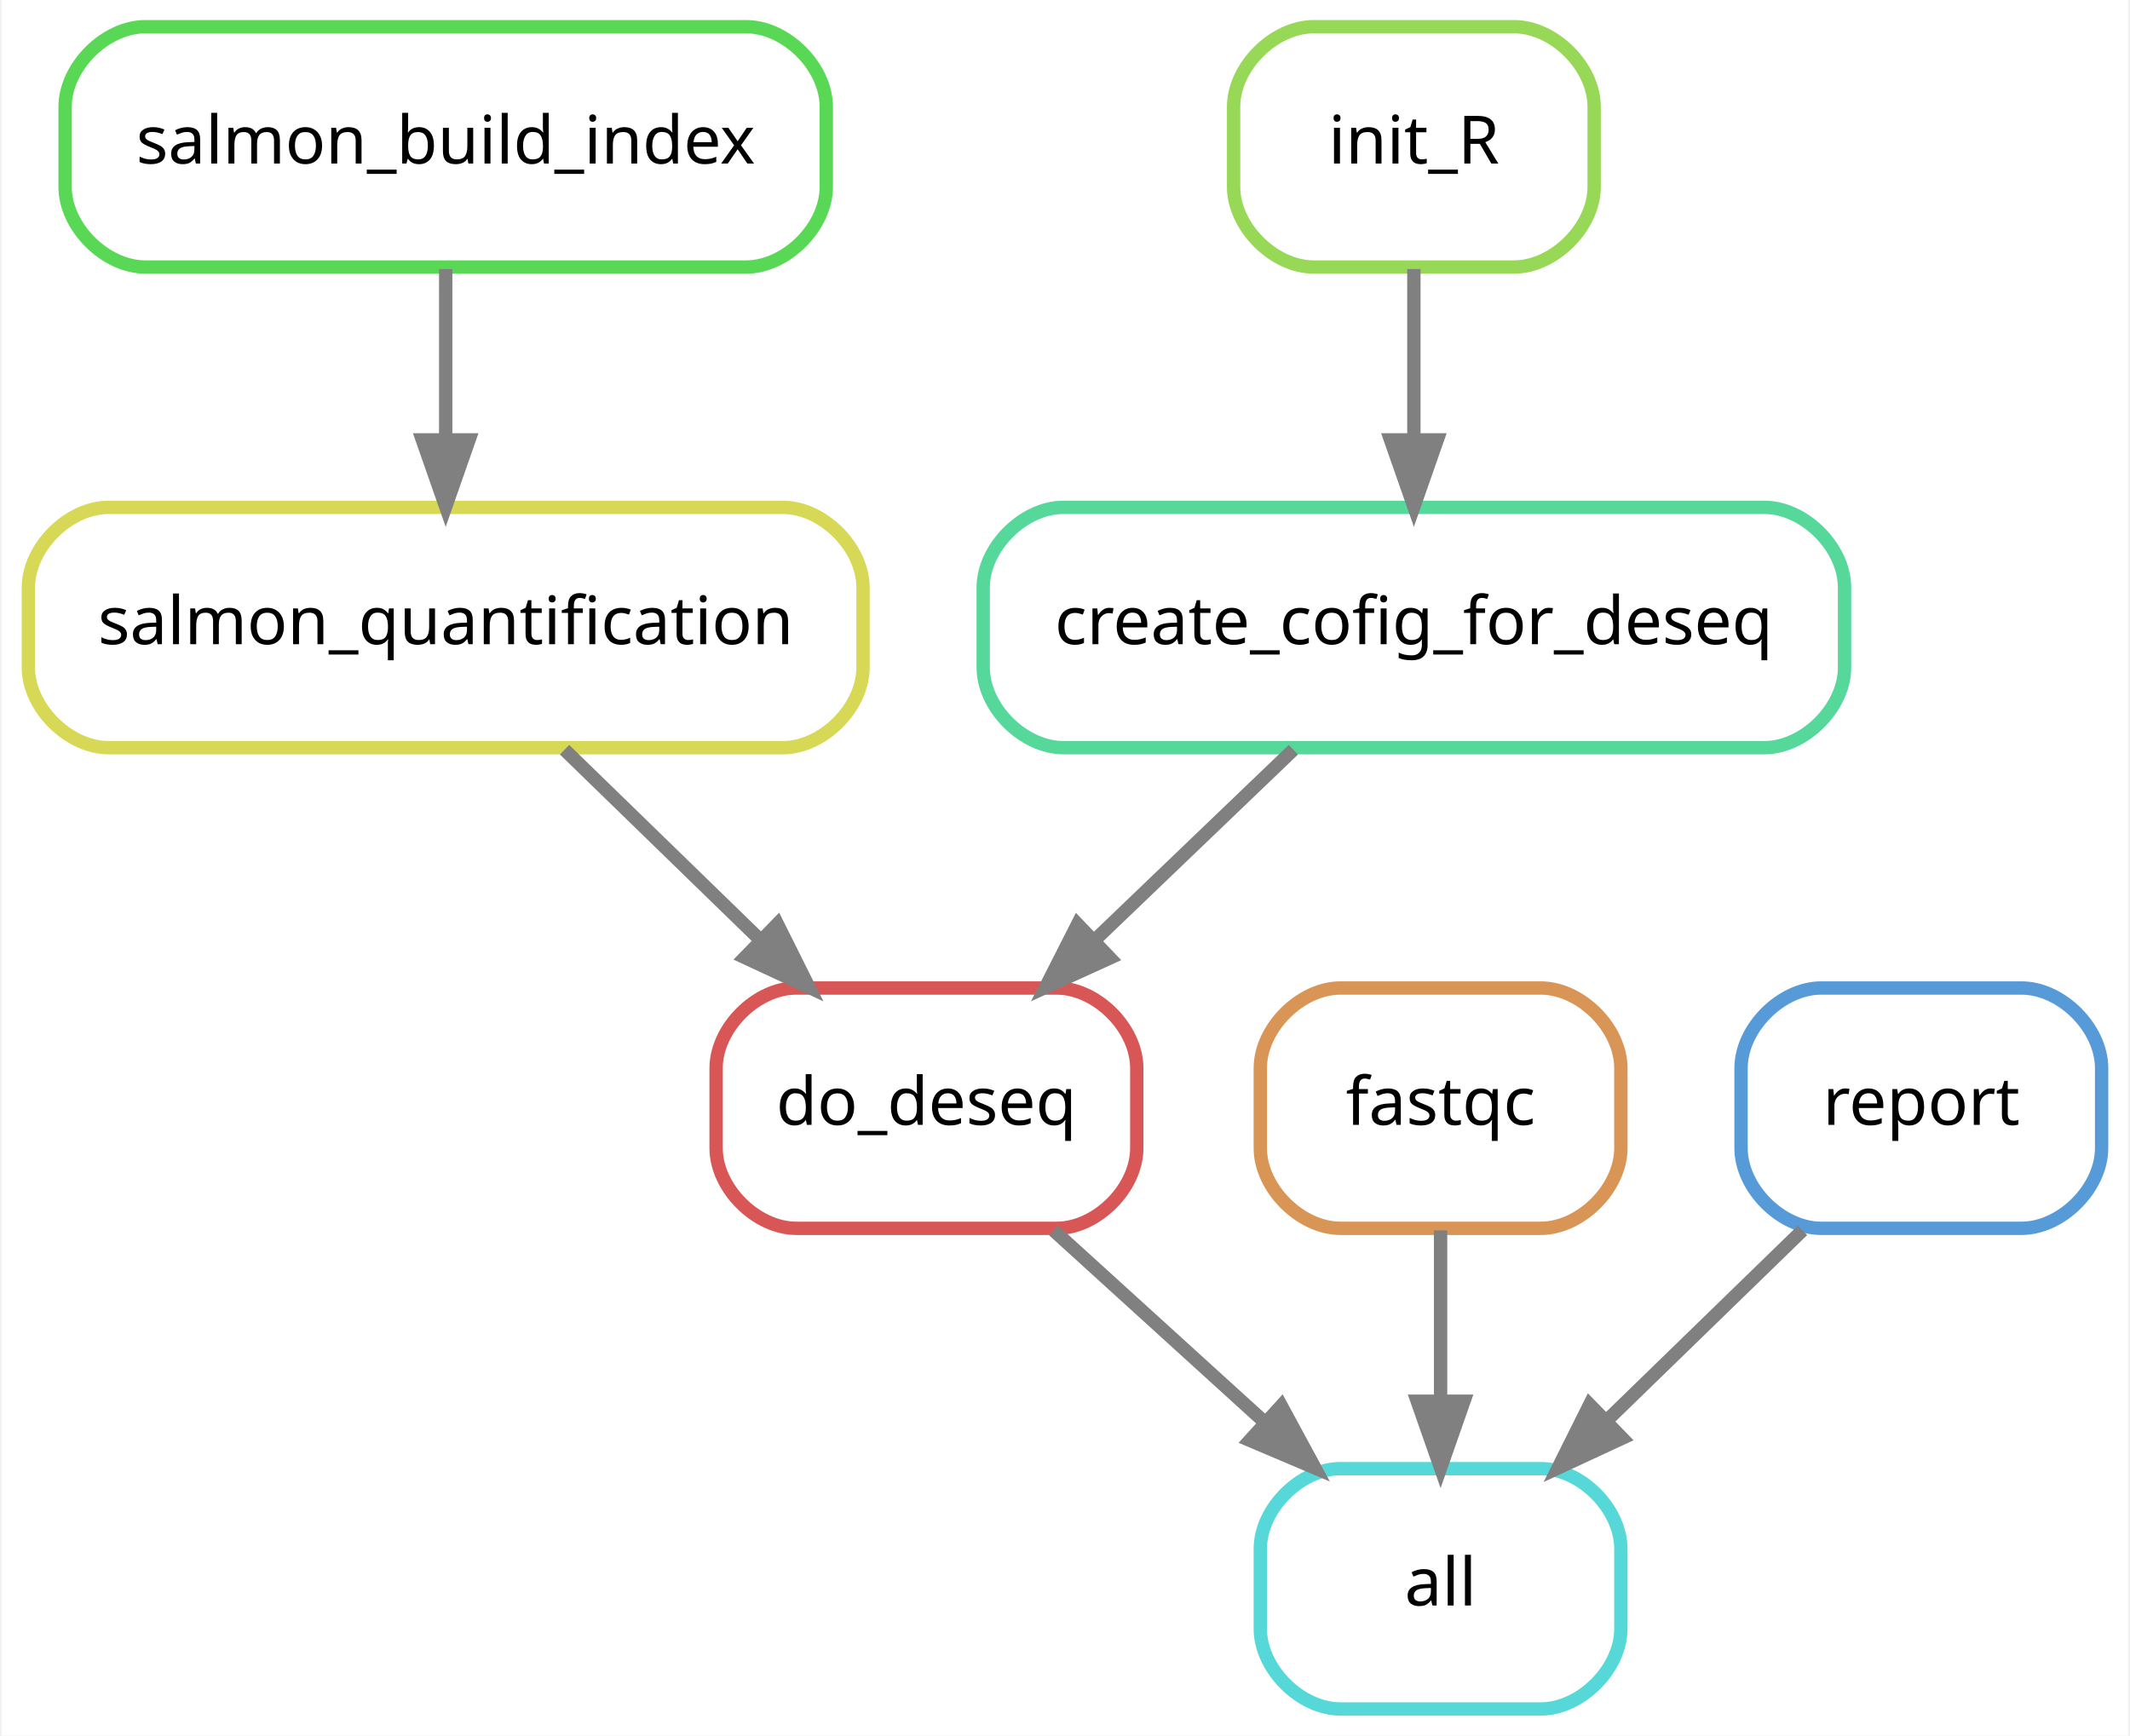
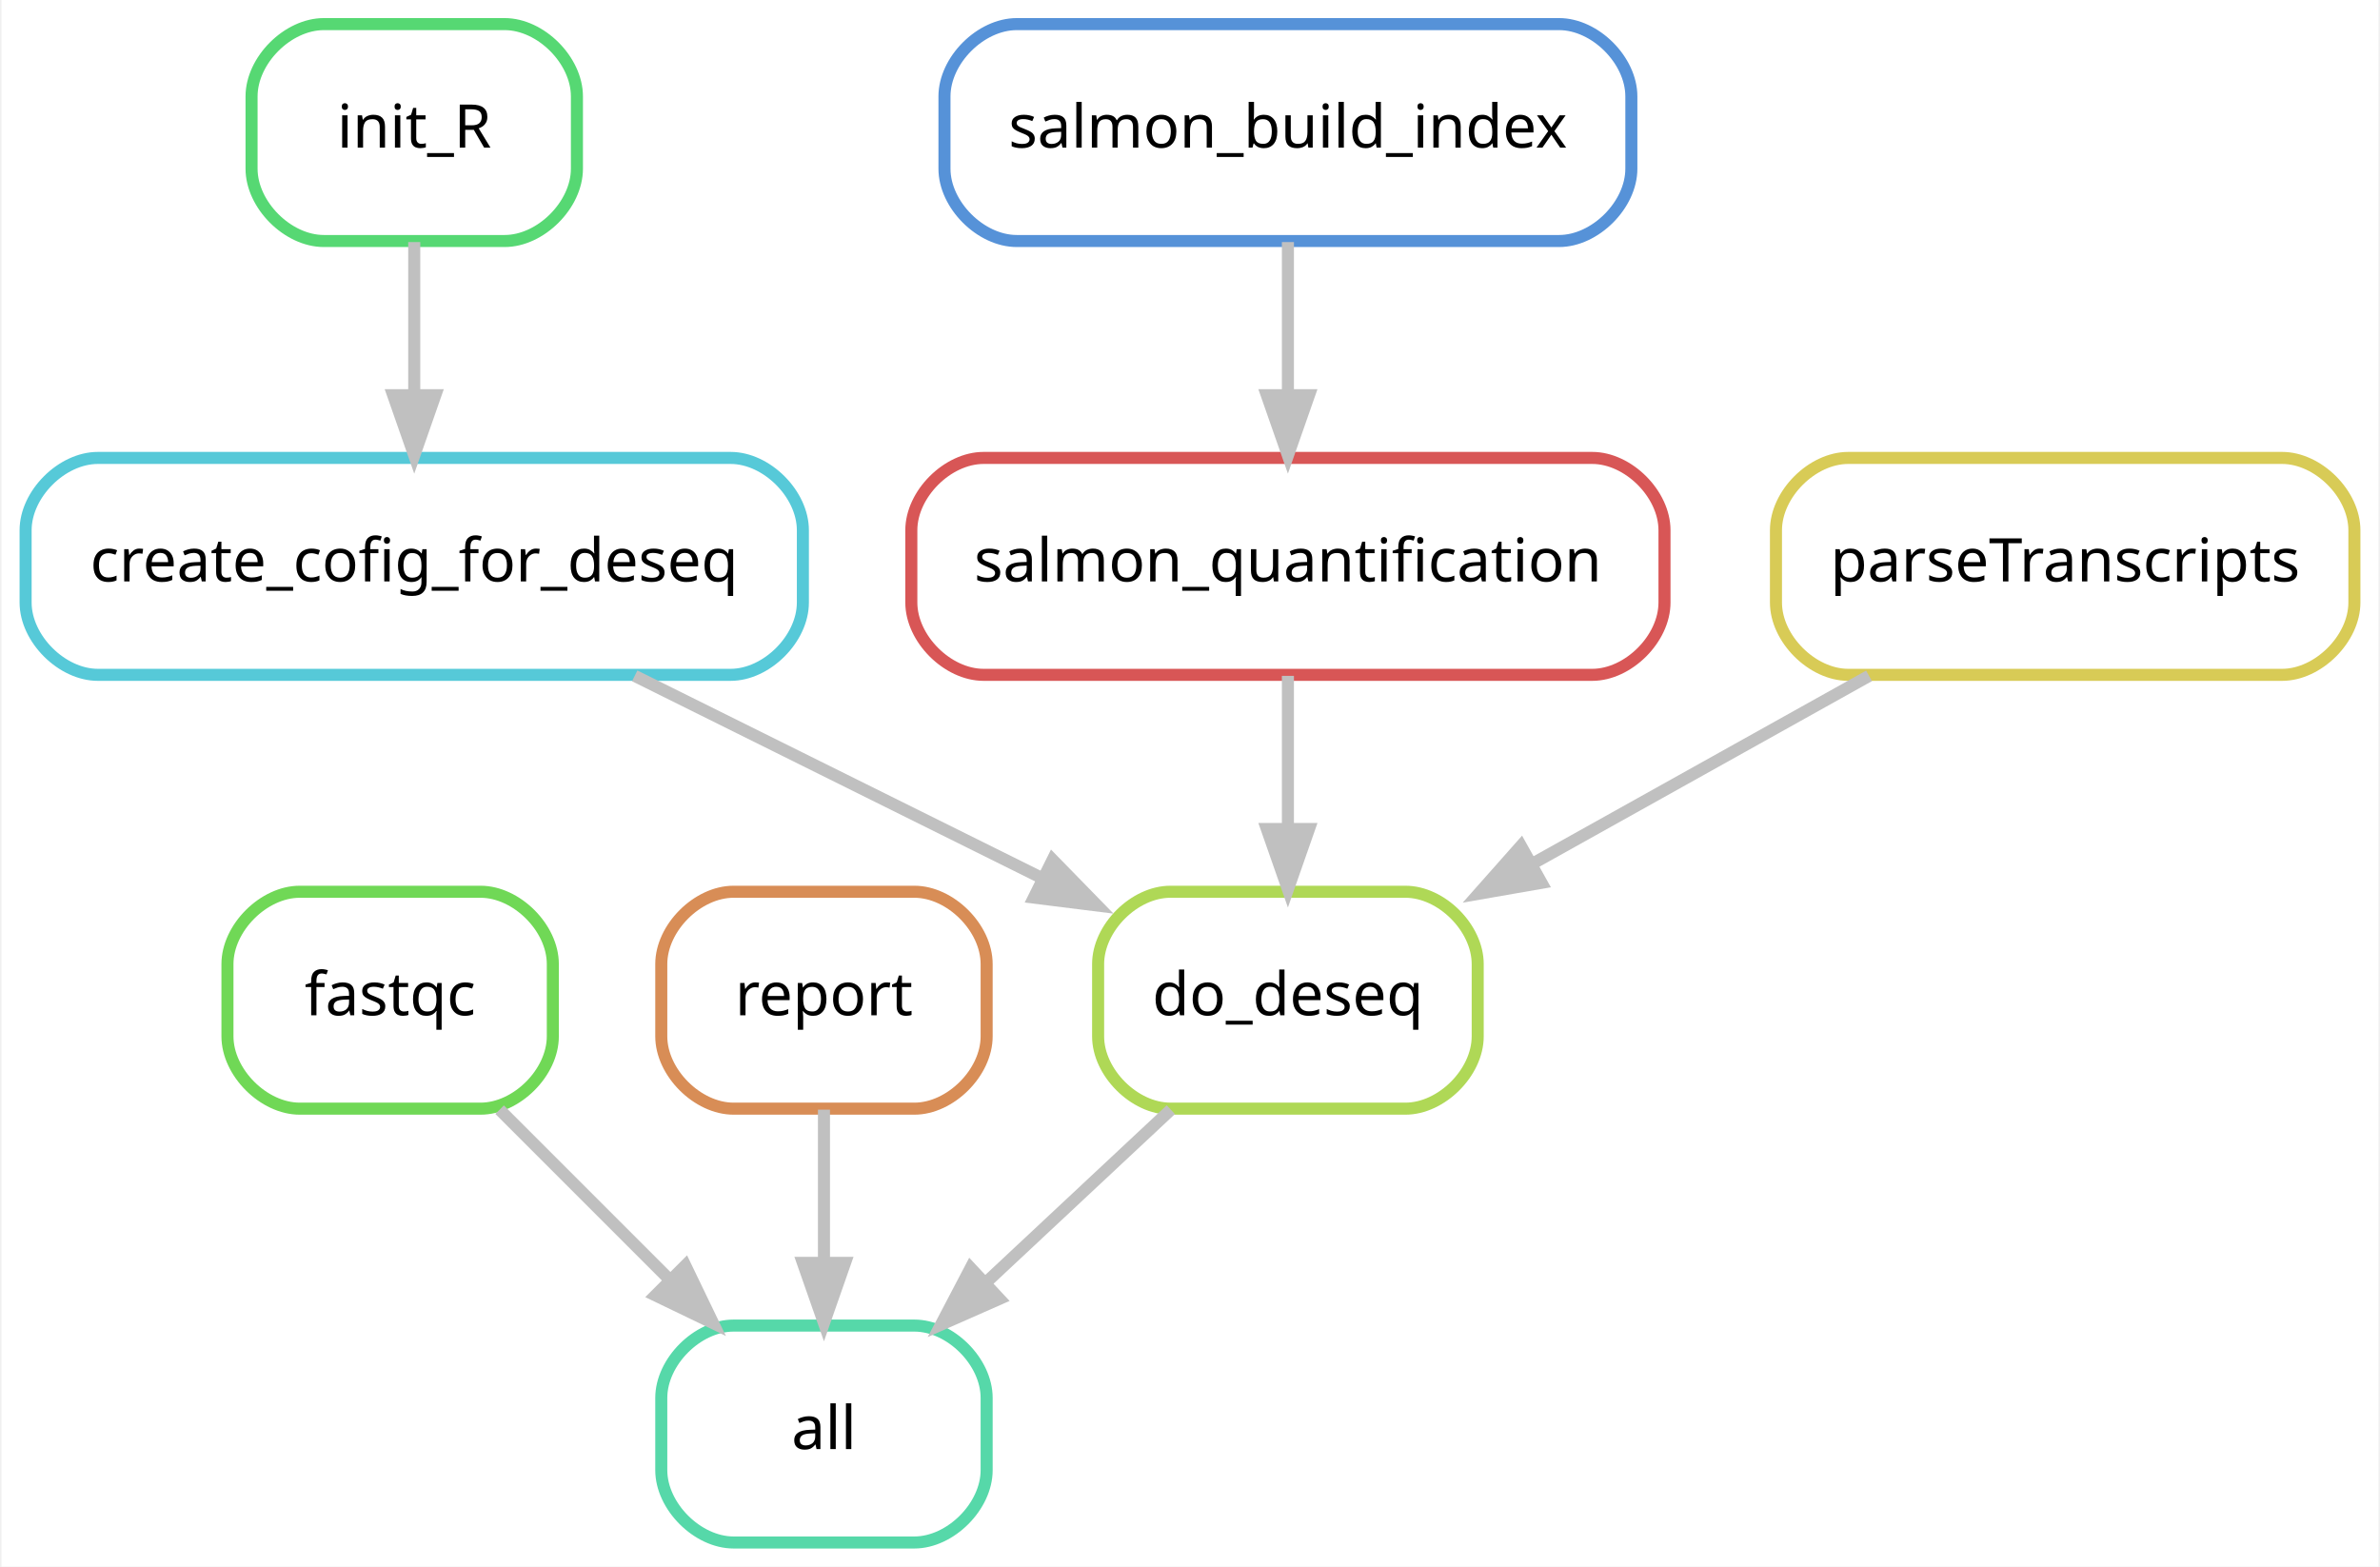
- <svg xmlns="http://www.w3.org/2000/svg" width="319pt" height="260pt" viewBox="0.00 0.00 318.50 260.00">
+ <svg xmlns="http://www.w3.org/2000/svg" width="395pt" height="260pt" viewBox="0.00 0.00 394.50 260.00">
  <g id="graph0" class="graph" transform="scale(1 1) rotate(0) translate(4 256)">
-     <polygon fill="white" stroke="none" points="-4,4 -4,-256 314.5,-256 314.5,4 -4,4" />
+     <polygon fill="#ffffff" stroke="transparent" points="-4,4 -4,-256 390.5,-256 390.5,4 -4,4" />
    <g id="node1" class="node">
-       <path fill="none" stroke="#56d8d8" stroke-width="2" d="M226.5,-36C226.5,-36 196.5,-36 196.5,-36 190.5,-36 184.5,-30 184.5,-24 184.5,-24 184.5,-12 184.5,-12 184.5,-6 190.5,-0 196.5,-0 196.5,-0 226.5,-0 226.5,-0 232.5,-0 238.5,-6 238.5,-12 238.5,-12 238.5,-24 238.5,-24 238.5,-30 232.5,-36 226.5,-36" />
-       <text text-anchor="middle" x="211.5" y="-15.5" font-family="sans" font-size="10.00">all</text>
+       <path fill="none" stroke="#56d8a9" stroke-width="2" d="M147.5,-36C147.5,-36 117.5,-36 117.5,-36 111.5,-36 105.5,-30 105.5,-24 105.5,-24 105.5,-12 105.5,-12 105.5,-6 111.5,0 117.5,0 117.5,0 147.5,0 147.5,0 153.5,0 159.5,-6 159.5,-12 159.5,-12 159.5,-24 159.5,-24 159.5,-30 153.5,-36 147.5,-36" />
+       <text text-anchor="middle" x="132.5" y="-15.5" font-family="sans" font-size="10.00" fill="#000000">all</text>
    </g>
    <g id="node2" class="node">
-       <path fill="none" stroke="#d85656" stroke-width="2" d="M154,-108C154,-108 115,-108 115,-108 109,-108 103,-102 103,-96 103,-96 103,-84 103,-84 103,-78 109,-72 115,-72 115,-72 154,-72 154,-72 160,-72 166,-78 166,-84 166,-84 166,-96 166,-96 166,-102 160,-108 154,-108" />
-       <text text-anchor="middle" x="134.5" y="-87.5" font-family="sans" font-size="10.00">do_deseq</text>
+       <path fill="none" stroke="#70d856" stroke-width="2" d="M75.5,-108C75.5,-108 45.5,-108 45.5,-108 39.5,-108 33.5,-102 33.5,-96 33.5,-96 33.5,-84 33.5,-84 33.5,-78 39.5,-72 45.5,-72 45.5,-72 75.5,-72 75.5,-72 81.5,-72 87.5,-78 87.5,-84 87.5,-84 87.5,-96 87.5,-96 87.5,-102 81.5,-108 75.5,-108" />
+       <text text-anchor="middle" x="60.5" y="-87.5" font-family="sans" font-size="10.00" fill="#000000">fastqc</text>
+     </g>
+     <g id="edge3" class="edge">
+       <path fill="none" stroke="#c0c0c0" stroke-width="2" d="M78.669,-71.831C87.215,-63.285 97.556,-52.944 106.88,-43.62" />
+       <polygon fill="#c0c0c0" stroke="#c0c0c0" stroke-width="2" points="109.49,-45.959 114.087,-36.413 104.541,-41.01 109.49,-45.959" />
+     </g>
+     <g id="node3" class="node">
+       <path fill="none" stroke="#d88d56" stroke-width="2" d="M147.5,-108C147.5,-108 117.5,-108 117.5,-108 111.5,-108 105.5,-102 105.5,-96 105.5,-96 105.5,-84 105.5,-84 105.5,-78 111.5,-72 117.5,-72 117.5,-72 147.5,-72 147.5,-72 153.5,-72 159.5,-78 159.5,-84 159.5,-84 159.5,-96 159.5,-96 159.5,-102 153.5,-108 147.5,-108" />
+       <text text-anchor="middle" x="132.5" y="-87.5" font-family="sans" font-size="10.00" fill="#000000">report</text>
+     </g>
+     <g id="edge2" class="edge">
+       <path fill="none" stroke="#c0c0c0" stroke-width="2" d="M132.5,-71.831C132.5,-64.131 132.5,-54.974 132.5,-46.417" />
+       <polygon fill="#c0c0c0" stroke="#c0c0c0" stroke-width="2" points="136,-46.413 132.5,-36.413 129,-46.413 136,-46.413" />
+     </g>
+     <g id="node4" class="node">
+       <path fill="none" stroke="#afd856" stroke-width="2" d="M229,-108C229,-108 190,-108 190,-108 184,-108 178,-102 178,-96 178,-96 178,-84 178,-84 178,-78 184,-72 190,-72 190,-72 229,-72 229,-72 235,-72 241,-78 241,-84 241,-84 241,-96 241,-96 241,-102 235,-108 229,-108" />
+       <text text-anchor="middle" x="209.5" y="-87.5" font-family="sans" font-size="10.00" fill="#000000">do_deseq</text>
    </g>
    <g id="edge1" class="edge">
-       <path fill="none" stroke="grey" stroke-width="2" d="M153.534,-71.697C163.045,-63.05 174.707,-52.449 185.07,-43.027" />
-       <polygon fill="grey" stroke="grey" stroke-width="2" points="187.64,-45.421 192.685,-36.104 182.931,-40.241 187.64,-45.421" />
-     </g>
-     <g id="node3" class="node">
-       <path fill="none" stroke="#d89556" stroke-width="2" d="M226.5,-108C226.5,-108 196.5,-108 196.5,-108 190.5,-108 184.5,-102 184.5,-96 184.5,-96 184.5,-84 184.5,-84 184.5,-78 190.5,-72 196.5,-72 196.5,-72 226.5,-72 226.5,-72 232.5,-72 238.5,-78 238.5,-84 238.5,-84 238.5,-96 238.5,-96 238.5,-102 232.5,-108 226.5,-108" />
-       <text text-anchor="middle" x="211.5" y="-87.5" font-family="sans" font-size="10.00">fastqc</text>
-     </g>
-     <g id="edge2" class="edge">
-       <path fill="none" stroke="grey" stroke-width="2" d="M211.5,-71.697C211.5,-63.983 211.5,-54.712 211.5,-46.112" />
-       <polygon fill="grey" stroke="grey" stroke-width="2" points="215,-46.104 211.5,-36.104 208,-46.104 215,-46.104" />
-     </g>
-     <g id="node4" class="node">
-       <path fill="none" stroke="#569ad8" stroke-width="2" d="M298.5,-108C298.5,-108 268.5,-108 268.5,-108 262.5,-108 256.5,-102 256.5,-96 256.5,-96 256.5,-84 256.5,-84 256.5,-78 262.5,-72 268.5,-72 268.5,-72 298.5,-72 298.5,-72 304.5,-72 310.5,-78 310.5,-84 310.5,-84 310.5,-96 310.5,-96 310.5,-102 304.5,-108 298.5,-108" />
-       <text text-anchor="middle" x="283.5" y="-87.5" font-family="sans" font-size="10.00">report</text>
-     </g>
-     <g id="edge3" class="edge">
-       <path fill="none" stroke="grey" stroke-width="2" d="M265.702,-71.697C256.896,-63.135 246.118,-52.656 236.499,-43.304" />
-       <polygon fill="grey" stroke="grey" stroke-width="2" points="238.703,-40.566 229.093,-36.104 233.823,-45.585 238.703,-40.566" />
+       <path fill="none" stroke="#c0c0c0" stroke-width="2" d="M190.07,-71.831C180.768,-63.134 169.48,-52.578 159.371,-43.127" />
+       <polygon fill="#c0c0c0" stroke="#c0c0c0" stroke-width="2" points="161.619,-40.436 151.924,-36.163 156.838,-45.549 161.619,-40.436" />
    </g>
    <g id="node5" class="node">
-       <path fill="none" stroke="#d6d856" stroke-width="2" d="M113,-180C113,-180 12,-180 12,-180 6,-180 7.10543e-15,-174 7.10543e-15,-168 7.10543e-15,-168 7.10543e-15,-156 7.10543e-15,-156 7.10543e-15,-150 6,-144 12,-144 12,-144 113,-144 113,-144 119,-144 125,-150 125,-156 125,-156 125,-168 125,-168 125,-174 119,-180 113,-180" />
-       <text text-anchor="middle" x="62.5" y="-159.5" font-family="sans" font-size="10.00">salmon_quantification</text>
+       <path fill="none" stroke="#56c9d8" stroke-width="2" d="M117,-180C117,-180 12,-180 12,-180 6,-180 0,-174 0,-168 0,-168 0,-156 0,-156 0,-150 6,-144 12,-144 12,-144 117,-144 117,-144 123,-144 129,-150 129,-156 129,-156 129,-168 129,-168 129,-174 123,-180 117,-180" />
+       <text text-anchor="middle" x="64.5" y="-159.5" font-family="sans" font-size="10.00" fill="#000000">create_cofig_for_deseq</text>
+     </g>
+     <g id="edge6" class="edge">
+       <path fill="none" stroke="#c0c0c0" stroke-width="2" d="M101.09,-143.831C121.699,-133.598 147.487,-120.793 168.741,-110.239" />
+       <polygon fill="#c0c0c0" stroke="#c0c0c0" stroke-width="2" points="170.447,-113.3 177.847,-105.717 167.334,-107.03 170.447,-113.3" />
+     </g>
+     <g id="node6" class="node">
+       <path fill="none" stroke="#d85656" stroke-width="2" d="M260,-180C260,-180 159,-180 159,-180 153,-180 147,-174 147,-168 147,-168 147,-156 147,-156 147,-150 153,-144 159,-144 159,-144 260,-144 260,-144 266,-144 272,-150 272,-156 272,-156 272,-168 272,-168 272,-174 266,-180 260,-180" />
+       <text text-anchor="middle" x="209.5" y="-159.5" font-family="sans" font-size="10.00" fill="#000000">salmon_quantification</text>
+     </g>
+     <g id="edge4" class="edge">
+       <path fill="none" stroke="#c0c0c0" stroke-width="2" d="M209.5,-143.831C209.5,-136.131 209.5,-126.974 209.5,-118.417" />
+       <polygon fill="#c0c0c0" stroke="#c0c0c0" stroke-width="2" points="213,-118.413 209.5,-108.413 206,-118.413 213,-118.413" />
+     </g>
+     <g id="node7" class="node">
+       <path fill="none" stroke="#d8cb56" stroke-width="2" d="M374.5,-180C374.5,-180 302.5,-180 302.5,-180 296.5,-180 290.5,-174 290.5,-168 290.5,-168 290.5,-156 290.5,-156 290.5,-150 296.5,-144 302.5,-144 302.5,-144 374.5,-144 374.5,-144 380.5,-144 386.5,-150 386.5,-156 386.5,-156 386.5,-168 386.5,-168 386.5,-174 380.5,-180 374.5,-180" />
+       <text text-anchor="middle" x="338.5" y="-159.5" font-family="sans" font-size="10.00" fill="#000000">parseTranscripts</text>
    </g>
    <g id="edge5" class="edge">
-       <path fill="none" stroke="grey" stroke-width="2" d="M80.298,-143.697C89.104,-135.135 99.882,-124.656 109.501,-115.304" />
-       <polygon fill="grey" stroke="grey" stroke-width="2" points="112.177,-117.585 116.907,-108.104 107.297,-112.566 112.177,-117.585" />
-     </g>
-     <g id="node6" class="node">
-       <path fill="none" stroke="#56d89a" stroke-width="2" d="M260,-180C260,-180 155,-180 155,-180 149,-180 143,-174 143,-168 143,-168 143,-156 143,-156 143,-150 149,-144 155,-144 155,-144 260,-144 260,-144 266,-144 272,-150 272,-156 272,-156 272,-168 272,-168 272,-174 266,-180 260,-180" />
-       <text text-anchor="middle" x="207.5" y="-159.5" font-family="sans" font-size="10.00">create_cofig_for_deseq</text>
-     </g>
-     <g id="edge4" class="edge">
-       <path fill="none" stroke="grey" stroke-width="2" d="M189.455,-143.697C180.438,-135.05 169.382,-124.449 159.557,-115.027" />
-       <polygon fill="grey" stroke="grey" stroke-width="2" points="161.978,-112.499 152.337,-108.104 157.133,-117.552 161.978,-112.499" />
-     </g>
-     <g id="node7" class="node">
-       <path fill="none" stroke="#59d856" stroke-width="2" d="M107.5,-252C107.5,-252 17.5,-252 17.5,-252 11.5,-252 5.5,-246 5.5,-240 5.5,-240 5.5,-228 5.5,-228 5.5,-222 11.5,-216 17.5,-216 17.5,-216 107.5,-216 107.5,-216 113.5,-216 119.5,-222 119.5,-228 119.5,-228 119.5,-240 119.5,-240 119.5,-246 113.5,-252 107.5,-252" />
-       <text text-anchor="middle" x="62.5" y="-231.5" font-family="sans" font-size="10.00">salmon_build_index</text>
-     </g>
-     <g id="edge6" class="edge">
-       <path fill="none" stroke="grey" stroke-width="2" d="M62.5,-215.697C62.5,-207.983 62.5,-198.712 62.5,-190.112" />
-       <polygon fill="grey" stroke="grey" stroke-width="2" points="66,-190.104 62.5,-180.104 59,-190.104 66,-190.104" />
+       <path fill="none" stroke="#c0c0c0" stroke-width="2" d="M305.948,-143.831C289.041,-134.395 268.216,-122.772 250.249,-112.744" />
+       <polygon fill="#c0c0c0" stroke="#c0c0c0" stroke-width="2" points="251.588,-109.483 241.15,-107.665 248.176,-115.595 251.588,-109.483" />
    </g>
    <g id="node8" class="node">
-       <path fill="none" stroke="#97d856" stroke-width="2" d="M222.5,-252C222.5,-252 192.5,-252 192.5,-252 186.5,-252 180.5,-246 180.5,-240 180.5,-240 180.5,-228 180.5,-228 180.5,-222 186.5,-216 192.5,-216 192.5,-216 222.5,-216 222.5,-216 228.5,-216 234.5,-222 234.5,-228 234.5,-228 234.5,-240 234.5,-240 234.5,-246 228.5,-252 222.5,-252" />
-       <text text-anchor="middle" x="207.5" y="-231.5" font-family="sans" font-size="10.00">init_R</text>
+       <path fill="none" stroke="#56d873" stroke-width="2" d="M79.5,-252C79.5,-252 49.5,-252 49.5,-252 43.5,-252 37.5,-246 37.5,-240 37.5,-240 37.5,-228 37.5,-228 37.5,-222 43.5,-216 49.5,-216 49.5,-216 79.5,-216 79.5,-216 85.5,-216 91.5,-222 91.5,-228 91.5,-228 91.5,-240 91.5,-240 91.5,-246 85.5,-252 79.5,-252" />
+       <text text-anchor="middle" x="64.5" y="-231.5" font-family="sans" font-size="10.00" fill="#000000">init_R</text>
    </g>
    <g id="edge7" class="edge">
-       <path fill="none" stroke="grey" stroke-width="2" d="M207.5,-215.697C207.5,-207.983 207.5,-198.712 207.5,-190.112" />
-       <polygon fill="grey" stroke="grey" stroke-width="2" points="211,-190.104 207.5,-180.104 204,-190.104 211,-190.104" />
+       <path fill="none" stroke="#c0c0c0" stroke-width="2" d="M64.5,-215.831C64.5,-208.131 64.5,-198.974 64.5,-190.417" />
+       <polygon fill="#c0c0c0" stroke="#c0c0c0" stroke-width="2" points="68,-190.413 64.5,-180.413 61,-190.413 68,-190.413" />
+     </g>
+     <g id="node9" class="node">
+       <path fill="none" stroke="#5692d8" stroke-width="2" d="M254.5,-252C254.5,-252 164.5,-252 164.5,-252 158.5,-252 152.5,-246 152.5,-240 152.5,-240 152.5,-228 152.5,-228 152.5,-222 158.5,-216 164.5,-216 164.5,-216 254.5,-216 254.5,-216 260.5,-216 266.5,-222 266.5,-228 266.5,-228 266.5,-240 266.5,-240 266.5,-246 260.5,-252 254.5,-252" />
+       <text text-anchor="middle" x="209.5" y="-231.5" font-family="sans" font-size="10.00" fill="#000000">salmon_build_index</text>
+     </g>
+     <g id="edge8" class="edge">
+       <path fill="none" stroke="#c0c0c0" stroke-width="2" d="M209.5,-215.831C209.5,-208.131 209.5,-198.974 209.5,-190.417" />
+       <polygon fill="#c0c0c0" stroke="#c0c0c0" stroke-width="2" points="213,-190.413 209.5,-180.413 206,-190.413 213,-190.413" />
    </g>
  </g>
</svg>
